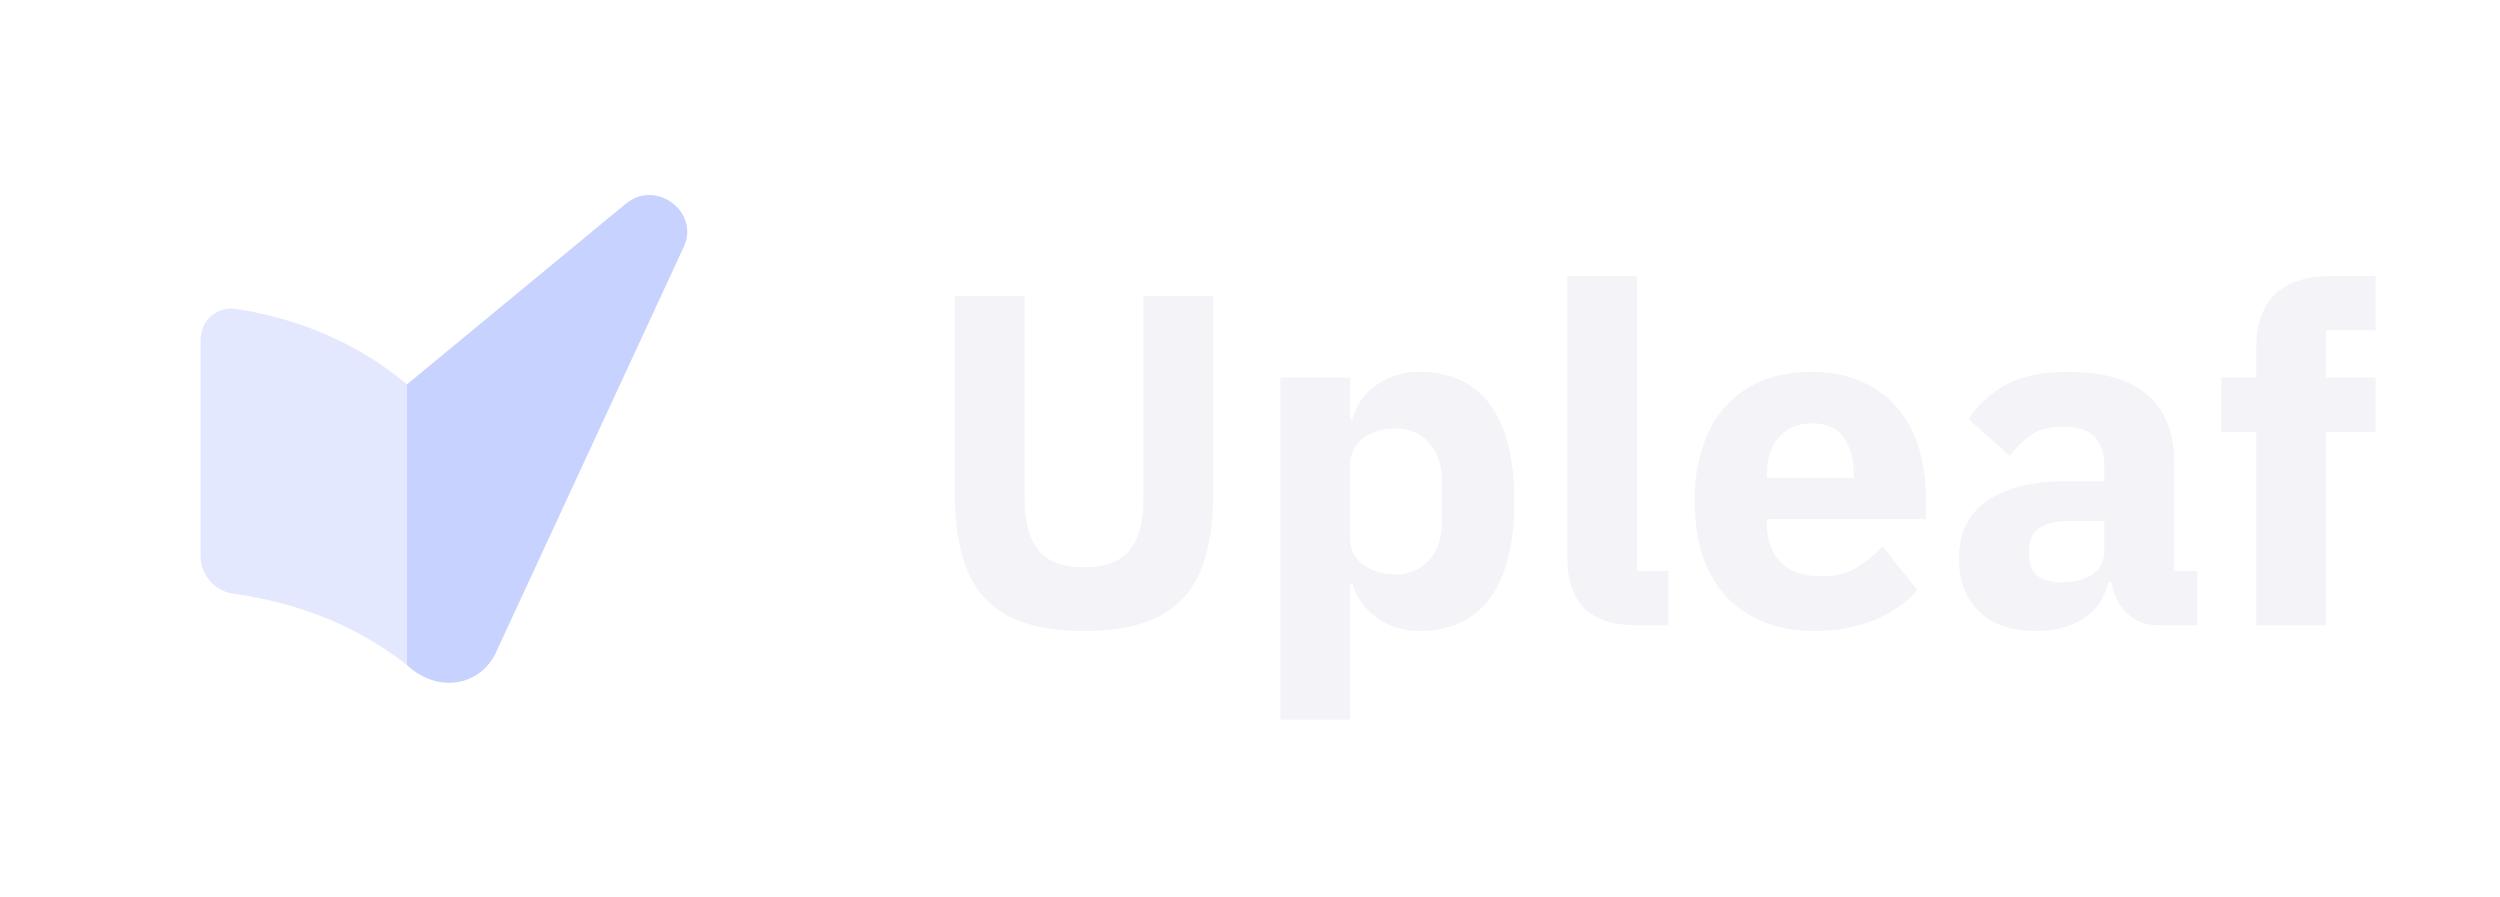
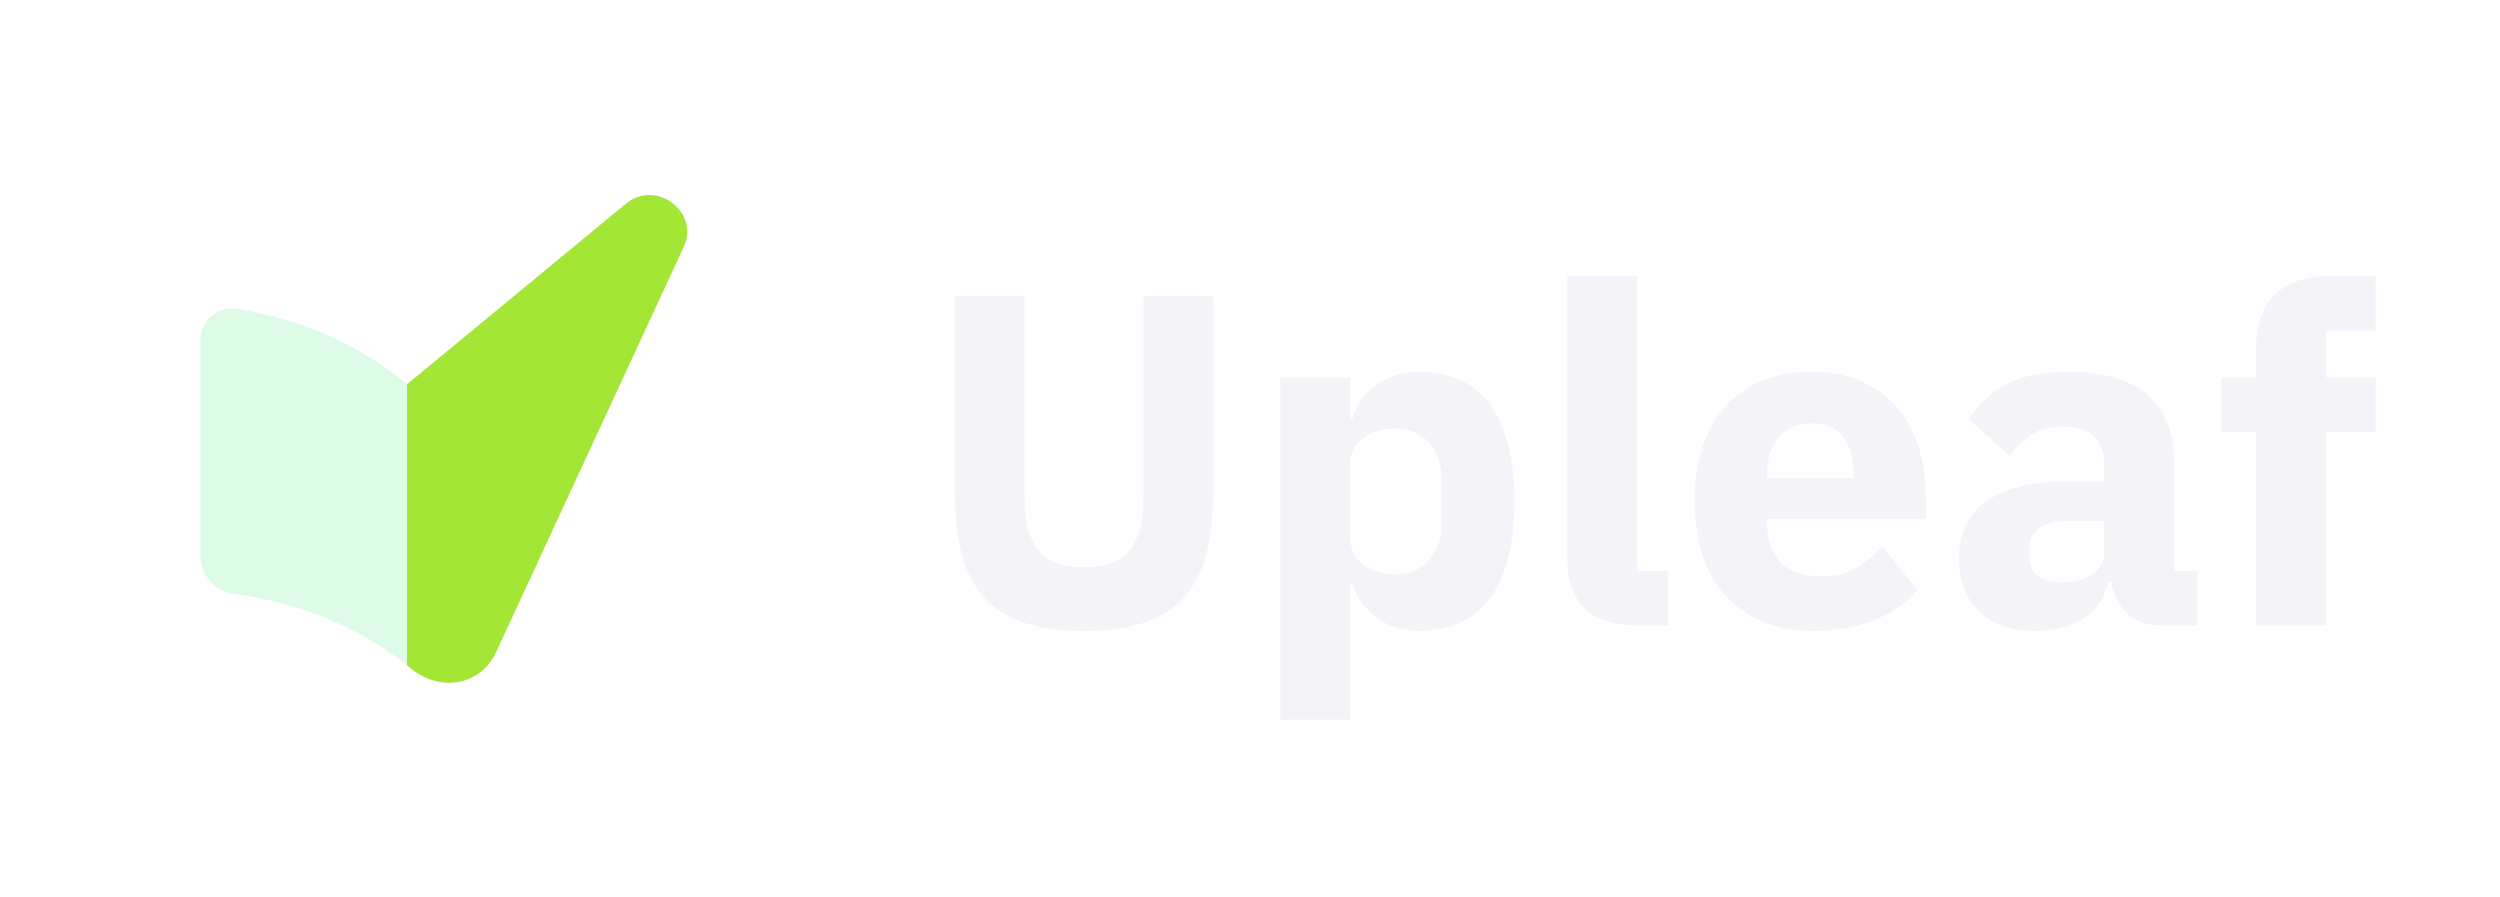
<svg xmlns="http://www.w3.org/2000/svg" viewBox="0 0 211.9 76" width="211.9" height="76" role="img" aria-label="Upleaf">
  <g transform="translate(10 10)">
-     <g transform="scale(0.875)" fill="#c7d2fe">
-       <path opacity=".5" d="M8 21.5c0-1.9 1.6-3.3 3.5-3 6.3 1 11.8 3.400 16.500 7.300V53c-4.700-3.700-10.300-6-16.700-6.900C9.400 45.900 8 44.300 8 42.400z" />
-       <path d="M28 25.8 49.2 8.300c2.900-2.400 7.200 0.800 5.600 4.200L36.600 51.800c-1.500 3.200-5.600 4-8.600 1.200z" />
+     <g transform="scale(0.875)">
+       <path fill="#bbf7d0" opacity=".5" d="M8 21.5c0-1.9 1.6-3.3 3.5-3 6.3 1 11.8 3.400 16.500 7.300V53c-4.700-3.700-10.300-6-16.700-6.900C9.400 45.900 8 44.300 8 42.400z" />
+       <path fill="#a3e635" d="M28 25.8 49.2 8.300c2.900-2.400 7.200 0.800 5.600 4.200L36.600 51.800c-1.500 3.200-5.600 4-8.600 1.200z" />
    </g>
    <path transform="translate(68 43)" fill="#f4f4f8" d="M8.84 -27.92L8.84 -10.8Q8.84 -7.84 10 -6.38Q11.16 -4.92 13.88 -4.92Q16.6 -4.92 17.76 -6.38Q18.92 -7.84 18.92 -10.8L18.92 -27.92L24.84 -27.92L24.84 -11.44Q24.84 -8.36 24.26 -6.1Q23.68 -3.84 22.36 -2.38Q21.04 -0.92 18.96 -0.22Q16.88 0.48 13.88 0.48Q10.88 0.48 8.8 -0.22Q6.72 -0.92 5.4 -2.38Q4.08 -3.84 3.5 -6.1Q2.92 -8.36 2.92 -11.44L2.92 -27.92L8.84 -27.92ZM30.52 -21L36.44 -21L36.44 -17.48L36.64 -17.48Q37.08 -19.24 38.66 -20.36Q40.24 -21.48 42.28 -21.48Q46.28 -21.48 48.32 -18.68Q50.36 -15.88 50.36 -10.52Q50.36 -5.16 48.32 -2.34Q46.28 0.48 42.28 0.48Q41.24 0.48 40.32 0.18Q39.4 -0.12 38.66 -0.66Q37.92 -1.2 37.4 -1.94Q36.88 -2.68 36.64 -3.52L36.44 -3.52L36.44 8L30.52 8L30.52 -21ZM40.32 -4.32Q42 -4.32 43.1 -5.5Q44.2 -6.68 44.2 -8.68L44.2 -12.32Q44.2 -14.32 43.1 -15.5Q42 -16.68 40.32 -16.68Q38.64 -16.68 37.54 -15.86Q36.44 -15.04 36.44 -13.6L36.44 -7.4Q36.44 -5.96 37.54 -5.14Q38.64 -4.32 40.32 -4.32ZM60.72 0Q57.68 0 56.26 -1.48Q54.84 -2.96 54.84 -5.76L54.84 -29.6L60.76 -29.6L60.76 -4.6L63.4 -4.6L63.4 0L60.72 0ZM75.72 0.48Q73.32 0.48 71.44 -0.3Q69.56 -1.08 68.26 -2.5Q66.96 -3.92 66.3 -5.96Q65.64 -8 65.64 -10.52Q65.64 -13 66.28 -15.02Q66.92 -17.04 68.18 -18.48Q69.44 -19.92 71.28 -20.7Q73.12 -21.48 75.48 -21.48Q78.08 -21.48 79.94 -20.6Q81.8 -19.72 82.98 -18.24Q84.16 -16.76 84.7 -14.82Q85.24 -12.88 85.24 -10.76L85.24 -9L71.76 -9L71.76 -8.68Q71.76 -6.6 72.88 -5.38Q74 -4.16 76.4 -4.16Q78.24 -4.16 79.4 -4.9Q80.56 -5.64 81.56 -6.68L84.52 -3Q83.12 -1.36 80.86 -0.44Q78.6 0.48 75.72 0.48ZM75.6 -17.12Q73.8 -17.12 72.78 -15.94Q71.76 -14.76 71.76 -12.8L71.76 -12.48L79.12 -12.48L79.12 -12.84Q79.12 -14.76 78.26 -15.94Q77.4 -17.12 75.6 -17.12ZM104.96 0Q103.36 0 102.3 -1Q101.24 -2 100.96 -3.68L100.72 -3.68Q100.24 -1.64 98.6 -0.58Q96.96 0.48 94.56 0.48Q91.4 0.48 89.72 -1.2Q88.04 -2.88 88.04 -5.64Q88.04 -8.96 90.46 -10.58Q92.88 -12.2 97.04 -12.2L100.36 -12.2L100.36 -13.52Q100.36 -15.04 99.56 -15.94Q98.76 -16.84 96.88 -16.84Q95.12 -16.84 94.08 -16.08Q93.04 -15.32 92.36 -14.36L88.84 -17.48Q90.12 -19.36 92.06 -20.42Q94 -21.48 97.32 -21.48Q101.8 -21.48 104.04 -19.52Q106.28 -17.56 106.28 -13.8L106.28 -4.6L108.24 -4.6L108.24 0L104.96 0ZM96.76 -3.64Q98.24 -3.64 99.3 -4.28Q100.36 -4.92 100.36 -6.36L100.36 -8.84L97.48 -8.84Q94 -8.84 94 -6.48L94 -5.88Q94 -4.72 94.72 -4.18Q95.44 -3.64 96.76 -3.64ZM113.24 -16.4L110.28 -16.4L110.28 -21L113.24 -21L113.24 -23.48Q113.24 -26.52 114.84 -28.06Q116.44 -29.6 119.52 -29.6L123.36 -29.6L123.36 -25L119.16 -25L119.16 -21L123.36 -21L123.36 -16.4L119.16 -16.4L119.16 0L113.24 0L113.24 -16.4Z" />
  </g>
</svg>
